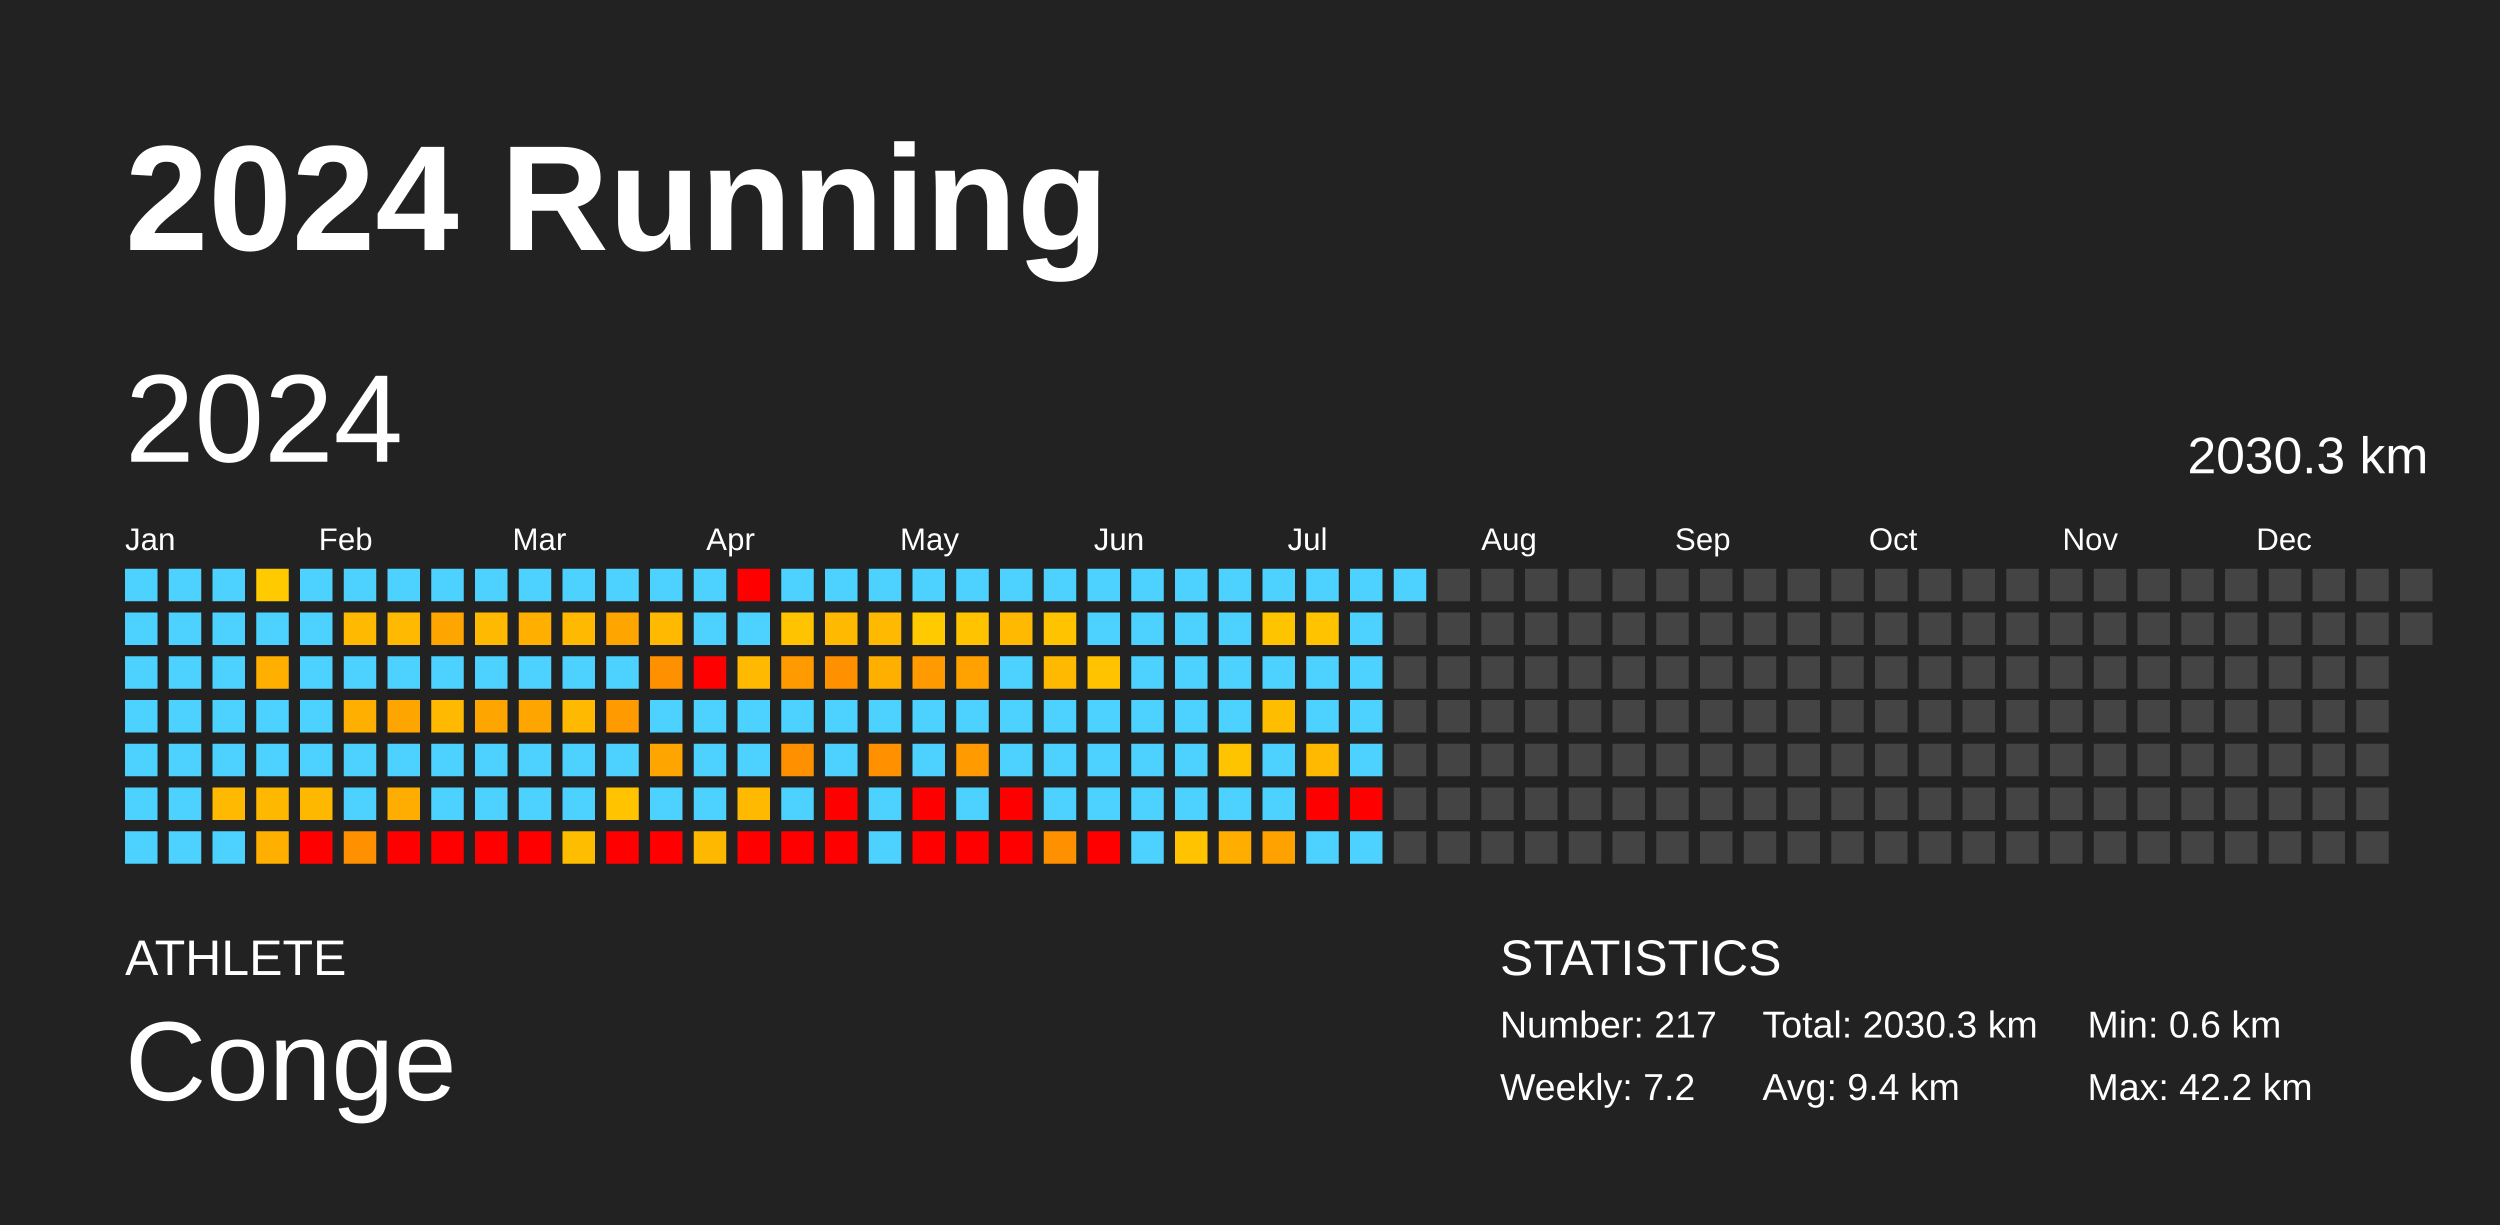
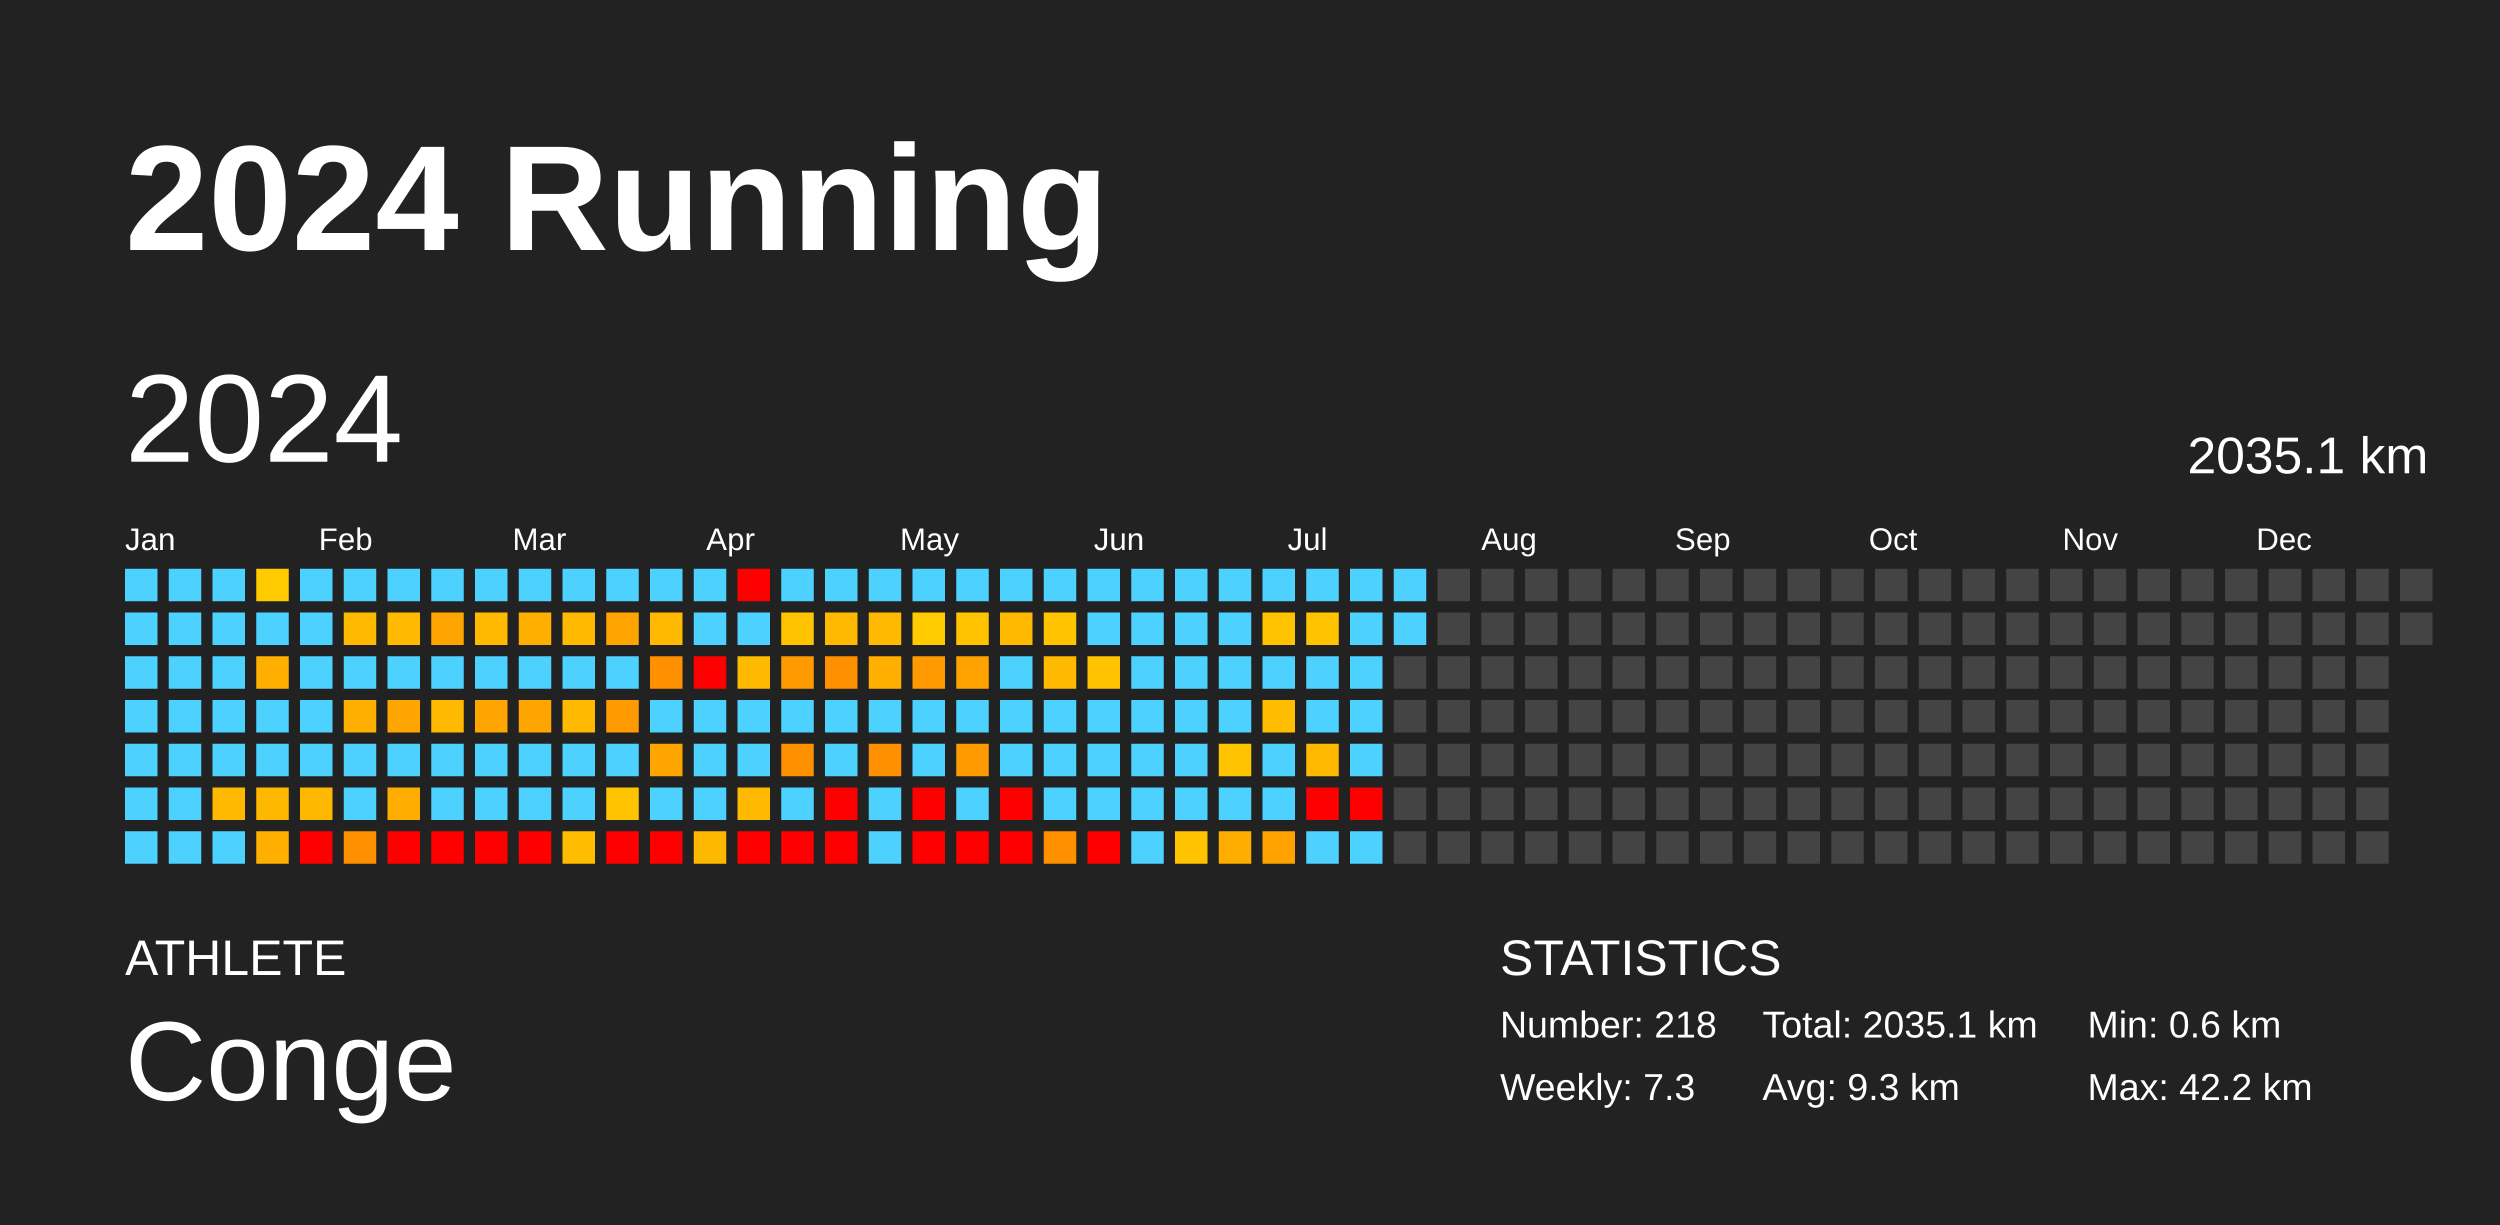
<svg xmlns="http://www.w3.org/2000/svg" baseProfile="full" height="98mm" version="1.1" viewBox="0,0,200,98" width="200mm">
  <defs />
  <rect fill="#222222" height="98" width="200" x="0" y="0" />
  <text fill="#FFFFFF" style="font-size:12px; font-family:Arial; font-weight:bold;" x="10" y="20">2024 Running</text>
  <text fill="#FFFFFF" style="font-size:4px; font-family:Arial" x="10" y="78">ATHLETE</text>
  <text fill="#FFFFFF" style="font-size:9px; font-family:Arial" x="10" y="88">Conge</text>
  <text fill="#FFFFFF" style="font-size:4px; font-family:Arial" x="120" y="78">STATISTICS</text>
-   <text fill="#FFFFFF" style="font-size:3px; font-family:Arial" x="120" y="83">Number: 217</text>
-   <text fill="#FFFFFF" style="font-size:3px; font-family:Arial" x="120" y="88">Weekly: 7.2</text>
-   <text fill="#FFFFFF" style="font-size:3px; font-family:Arial" x="141" y="83">Total: 2030.3 km</text>
-   <text fill="#FFFFFF" style="font-size:3px; font-family:Arial" x="141" y="88">Avg: 9.4 km</text>
+   <text fill="#FFFFFF" style="font-size:3px; font-family:Arial" x="120" y="83">Number: 218</text>
+   <text fill="#FFFFFF" style="font-size:3px; font-family:Arial" x="120" y="88">Weekly: 7.3</text>
+   <text fill="#FFFFFF" style="font-size:3px; font-family:Arial" x="141" y="83">Total: 2035.1 km</text>
+   <text fill="#FFFFFF" style="font-size:3px; font-family:Arial" x="141" y="88">Avg: 9.3 km</text>
  <text fill="#FFFFFF" style="font-size:3px; font-family:Arial" x="167" y="83">Min: 0.6 km</text>
  <text fill="#FFFFFF" style="font-size:3px; font-family:Arial" x="167" y="88">Max: 42.2 km</text>
  <text dominant-baseline="hanging" fill="#FFFFFF" style="font-size:10.0px; font-family:Arial;" x="10" y="30">2024</text>
-   <text dominant-baseline="hanging" fill="#FFFFFF" style="font-size:4.125px; font-family:Arial;" x="175" y="35">2030.3 km</text>
+   <text dominant-baseline="hanging" fill="#FFFFFF" style="font-size:4.125px; font-family:Arial;" x="175" y="35">2035.1 km</text>
  <text fill="#FFFFFF" style="font-size:2.5px; font-family:Arial" x="10.0" y="44">Jan</text>
  <text fill="#FFFFFF" style="font-size:2.5px; font-family:Arial" x="25.5" y="44">Feb</text>
  <text fill="#FFFFFF" style="font-size:2.5px; font-family:Arial" x="41.0" y="44">Mar</text>
  <text fill="#FFFFFF" style="font-size:2.5px; font-family:Arial" x="56.5" y="44">Apr</text>
  <text fill="#FFFFFF" style="font-size:2.5px; font-family:Arial" x="72.0" y="44">May</text>
  <text fill="#FFFFFF" style="font-size:2.5px; font-family:Arial" x="87.5" y="44">Jun</text>
  <text fill="#FFFFFF" style="font-size:2.5px; font-family:Arial" x="103.0" y="44">Jul</text>
  <text fill="#FFFFFF" style="font-size:2.5px; font-family:Arial" x="118.5" y="44">Aug</text>
  <text fill="#FFFFFF" style="font-size:2.5px; font-family:Arial" x="134.0" y="44">Sep</text>
  <text fill="#FFFFFF" style="font-size:2.5px; font-family:Arial" x="149.5" y="44">Oct</text>
  <text fill="#FFFFFF" style="font-size:2.5px; font-family:Arial" x="165.0" y="44">Nov</text>
  <text fill="#FFFFFF" style="font-size:2.5px; font-family:Arial" x="180.5" y="44">Dec</text>
  <rect fill="#4dd2ff" height="2.6" width="2.6" x="10.0" y="45.5" />
  <rect fill="#4dd2ff" height="2.6" width="2.6" x="10.0" y="49.0" />
  <rect fill="#4dd2ff" height="2.6" width="2.6" x="10.0" y="52.5" />
  <rect fill="#4dd2ff" height="2.6" width="2.6" x="10.0" y="56.0" />
  <rect fill="#4dd2ff" height="2.6" width="2.6" x="10.0" y="59.5" />
  <rect fill="#4dd2ff" height="2.6" width="2.6" x="10.0" y="63.0" />
  <rect fill="#4dd2ff" height="2.6" width="2.6" x="10.0" y="66.5" />
  <rect fill="#4dd2ff" height="2.6" width="2.6" x="13.5" y="45.5" />
  <rect fill="#4dd2ff" height="2.6" width="2.6" x="13.5" y="49.0" />
  <rect fill="#4dd2ff" height="2.6" width="2.6" x="13.5" y="52.5" />
  <rect fill="#4dd2ff" height="2.6" width="2.6" x="13.5" y="56.0" />
  <rect fill="#4dd2ff" height="2.6" width="2.6" x="13.5" y="59.5" />
  <rect fill="#4dd2ff" height="2.6" width="2.6" x="13.5" y="63.0" />
  <rect fill="#4dd2ff" height="2.6" width="2.6" x="13.5" y="66.5" />
  <rect fill="#4dd2ff" height="2.6" width="2.6" x="17.0" y="45.5" />
  <rect fill="#4dd2ff" height="2.6" width="2.6" x="17.0" y="49.0" />
  <rect fill="#4dd2ff" height="2.6" width="2.6" x="17.0" y="52.5" />
  <rect fill="#4dd2ff" height="2.6" width="2.6" x="17.0" y="56.0" />
  <rect fill="#4dd2ff" height="2.6" width="2.6" x="17.0" y="59.5" />
  <rect fill="#ffb900" height="2.6" width="2.6" x="17.0" y="63.0" />
  <rect fill="#4dd2ff" height="2.6" width="2.6" x="17.0" y="66.5" />
  <rect fill="#ffca00" height="2.6" width="2.6" x="20.5" y="45.5" />
  <rect fill="#4dd2ff" height="2.6" width="2.6" x="20.5" y="49.0" />
  <rect fill="#ffaf00" height="2.6" width="2.6" x="20.5" y="52.5" />
  <rect fill="#4dd2ff" height="2.6" width="2.6" x="20.5" y="56.0" />
  <rect fill="#4dd2ff" height="2.6" width="2.6" x="20.5" y="59.5" />
  <rect fill="#ffb800" height="2.6" width="2.6" x="20.5" y="63.0" />
  <rect fill="#ffaf00" height="2.6" width="2.6" x="20.5" y="66.5" />
  <rect fill="#4dd2ff" height="2.6" width="2.6" x="24.0" y="45.5" />
  <rect fill="#4dd2ff" height="2.6" width="2.6" x="24.0" y="49.0" />
  <rect fill="#4dd2ff" height="2.6" width="2.6" x="24.0" y="52.5" />
  <rect fill="#4dd2ff" height="2.6" width="2.6" x="24.0" y="56.0" />
  <rect fill="#4dd2ff" height="2.6" width="2.6" x="24.0" y="59.5" />
  <rect fill="#ffb800" height="2.6" width="2.6" x="24.0" y="63.0" />
  <rect fill="red" height="2.6" width="2.6" x="24.0" y="66.5" />
  <rect fill="#4dd2ff" height="2.6" width="2.6" x="27.5" y="45.5" />
  <rect fill="#ffb900" height="2.6" width="2.6" x="27.5" y="49.0" />
  <rect fill="#4dd2ff" height="2.6" width="2.6" x="27.5" y="52.5" />
  <rect fill="#ffaf00" height="2.6" width="2.6" x="27.5" y="56.0" />
  <rect fill="#4dd2ff" height="2.6" width="2.6" x="27.5" y="59.5" />
  <rect fill="#4dd2ff" height="2.6" width="2.6" x="27.5" y="63.0" />
  <rect fill="#ff9100" height="2.6" width="2.6" x="27.5" y="66.5" />
  <rect fill="#4dd2ff" height="2.6" width="2.6" x="31.0" y="45.5" />
  <rect fill="#ffb900" height="2.6" width="2.6" x="31.0" y="49.0" />
  <rect fill="#4dd2ff" height="2.6" width="2.6" x="31.0" y="52.5" />
  <rect fill="#ffa500" height="2.6" width="2.6" x="31.0" y="56.0" />
  <rect fill="#4dd2ff" height="2.6" width="2.6" x="31.0" y="59.5" />
  <rect fill="#ffad00" height="2.6" width="2.6" x="31.0" y="63.0" />
  <rect fill="red" height="2.6" width="2.6" x="31.0" y="66.5" />
  <rect fill="#4dd2ff" height="2.6" width="2.6" x="34.5" y="45.5" />
  <rect fill="#ffa500" height="2.6" width="2.6" x="34.5" y="49.0" />
  <rect fill="#4dd2ff" height="2.6" width="2.6" x="34.5" y="52.5" />
  <rect fill="#ffb900" height="2.6" width="2.6" x="34.5" y="56.0" />
  <rect fill="#4dd2ff" height="2.6" width="2.6" x="34.5" y="59.5" />
  <rect fill="#4dd2ff" height="2.6" width="2.6" x="34.5" y="63.0" />
  <rect fill="red" height="2.6" width="2.6" x="34.5" y="66.5" />
  <rect fill="#4dd2ff" height="2.6" width="2.6" x="38.0" y="45.5" />
  <rect fill="#ffb900" height="2.6" width="2.6" x="38.0" y="49.0" />
  <rect fill="#4dd2ff" height="2.6" width="2.6" x="38.0" y="52.5" />
  <rect fill="#ffa500" height="2.6" width="2.6" x="38.0" y="56.0" />
  <rect fill="#4dd2ff" height="2.6" width="2.6" x="38.0" y="59.5" />
  <rect fill="#4dd2ff" height="2.6" width="2.6" x="38.0" y="63.0" />
  <rect fill="red" height="2.6" width="2.6" x="38.0" y="66.5" />
  <rect fill="#4dd2ff" height="2.6" width="2.6" x="41.5" y="45.5" />
  <rect fill="#ffaf00" height="2.6" width="2.6" x="41.5" y="49.0" />
  <rect fill="#4dd2ff" height="2.6" width="2.6" x="41.5" y="52.5" />
  <rect fill="#ffa500" height="2.6" width="2.6" x="41.5" y="56.0" />
  <rect fill="#4dd2ff" height="2.6" width="2.6" x="41.5" y="59.5" />
  <rect fill="#4dd2ff" height="2.6" width="2.6" x="41.5" y="63.0" />
  <rect fill="red" height="2.6" width="2.6" x="41.5" y="66.5" />
  <rect fill="#4dd2ff" height="2.6" width="2.6" x="45.0" y="45.5" />
  <rect fill="#ffb900" height="2.6" width="2.6" x="45.0" y="49.0" />
  <rect fill="#4dd2ff" height="2.6" width="2.6" x="45.0" y="52.5" />
  <rect fill="#ffb900" height="2.6" width="2.6" x="45.0" y="56.0" />
  <rect fill="#4dd2ff" height="2.6" width="2.6" x="45.0" y="59.5" />
  <rect fill="#4dd2ff" height="2.6" width="2.6" x="45.0" y="63.0" />
  <rect fill="#ffbd00" height="2.6" width="2.6" x="45.0" y="66.5" />
  <rect fill="#4dd2ff" height="2.6" width="2.6" x="48.5" y="45.5" />
  <rect fill="#ffa500" height="2.6" width="2.6" x="48.5" y="49.0" />
  <rect fill="#4dd2ff" height="2.6" width="2.6" x="48.5" y="52.5" />
  <rect fill="#ff9b00" height="2.6" width="2.6" x="48.5" y="56.0" />
  <rect fill="#4dd2ff" height="2.6" width="2.6" x="48.5" y="59.5" />
  <rect fill="#ffc300" height="2.6" width="2.6" x="48.5" y="63.0" />
  <rect fill="red" height="2.6" width="2.6" x="48.5" y="66.5" />
  <rect fill="#4dd2ff" height="2.6" width="2.6" x="52.0" y="45.5" />
  <rect fill="#ffb900" height="2.6" width="2.6" x="52.0" y="49.0" />
  <rect fill="#ff9100" height="2.6" width="2.6" x="52.0" y="52.5" />
  <rect fill="#4dd2ff" height="2.6" width="2.6" x="52.0" y="56.0" />
  <rect fill="#ffa500" height="2.6" width="2.6" x="52.0" y="59.5" />
  <rect fill="#4dd2ff" height="2.6" width="2.6" x="52.0" y="63.0" />
  <rect fill="red" height="2.6" width="2.6" x="52.0" y="66.5" />
  <rect fill="#4dd2ff" height="2.6" width="2.6" x="55.5" y="45.5" />
  <rect fill="#4dd2ff" height="2.6" width="2.6" x="55.5" y="49.0" />
  <rect fill="red" height="2.6" width="2.6" x="55.5" y="52.5" />
  <rect fill="#4dd2ff" height="2.6" width="2.6" x="55.5" y="56.0" />
  <rect fill="#4dd2ff" height="2.6" width="2.6" x="55.5" y="59.5" />
  <rect fill="#4dd2ff" height="2.6" width="2.6" x="55.5" y="63.0" />
  <rect fill="#ffb800" height="2.6" width="2.6" x="55.5" y="66.5" />
  <rect fill="red" height="2.6" width="2.6" x="59.0" y="45.5" />
  <rect fill="#4dd2ff" height="2.6" width="2.6" x="59.0" y="49.0" />
  <rect fill="#ffb900" height="2.6" width="2.6" x="59.0" y="52.5" />
  <rect fill="#4dd2ff" height="2.6" width="2.6" x="59.0" y="56.0" />
  <rect fill="#4dd2ff" height="2.6" width="2.6" x="59.0" y="59.5" />
  <rect fill="#ffb900" height="2.6" width="2.6" x="59.0" y="63.0" />
  <rect fill="red" height="2.6" width="2.6" x="59.0" y="66.5" />
  <rect fill="#4dd2ff" height="2.6" width="2.6" x="62.5" y="45.5" />
  <rect fill="#ffc300" height="2.6" width="2.6" x="62.5" y="49.0" />
  <rect fill="#ff9b00" height="2.6" width="2.6" x="62.5" y="52.5" />
  <rect fill="#4dd2ff" height="2.6" width="2.6" x="62.5" y="56.0" />
  <rect fill="#ff9100" height="2.6" width="2.6" x="62.5" y="59.5" />
  <rect fill="#4dd2ff" height="2.6" width="2.6" x="62.5" y="63.0" />
  <rect fill="red" height="2.6" width="2.6" x="62.5" y="66.5" />
  <rect fill="#4dd2ff" height="2.6" width="2.6" x="66.0" y="45.5" />
  <rect fill="#ffb900" height="2.6" width="2.6" x="66.0" y="49.0" />
  <rect fill="#ff9100" height="2.6" width="2.6" x="66.0" y="52.5" />
  <rect fill="#4dd2ff" height="2.6" width="2.6" x="66.0" y="56.0" />
  <rect fill="#4dd2ff" height="2.6" width="2.6" x="66.0" y="59.5" />
  <rect fill="red" height="2.6" width="2.6" x="66.0" y="63.0" />
  <rect fill="red" height="2.6" width="2.6" x="66.0" y="66.5" />
  <rect fill="#4dd2ff" height="2.6" width="2.6" x="69.5" y="45.5" />
  <rect fill="#ffb900" height="2.6" width="2.6" x="69.5" y="49.0" />
  <rect fill="#ffaf00" height="2.6" width="2.6" x="69.5" y="52.5" />
  <rect fill="#4dd2ff" height="2.6" width="2.6" x="69.5" y="56.0" />
  <rect fill="#ff9100" height="2.6" width="2.6" x="69.5" y="59.5" />
  <rect fill="#4dd2ff" height="2.6" width="2.6" x="69.5" y="63.0" />
  <rect fill="#4dd2ff" height="2.6" width="2.6" x="69.5" y="66.5" />
  <rect fill="#4dd2ff" height="2.6" width="2.6" x="73.0" y="45.5" />
  <rect fill="#ffca00" height="2.6" width="2.6" x="73.0" y="49.0" />
  <rect fill="#ff9b00" height="2.6" width="2.6" x="73.0" y="52.5" />
  <rect fill="#4dd2ff" height="2.6" width="2.6" x="73.0" y="56.0" />
  <rect fill="#4dd2ff" height="2.6" width="2.6" x="73.0" y="59.5" />
  <rect fill="red" height="2.6" width="2.6" x="73.0" y="63.0" />
  <rect fill="red" height="2.6" width="2.6" x="73.0" y="66.5" />
  <rect fill="#4dd2ff" height="2.6" width="2.6" x="76.5" y="45.5" />
  <rect fill="#ffc300" height="2.6" width="2.6" x="76.5" y="49.0" />
  <rect fill="#ffa200" height="2.6" width="2.6" x="76.5" y="52.5" />
  <rect fill="#4dd2ff" height="2.6" width="2.6" x="76.5" y="56.0" />
  <rect fill="#ff9b00" height="2.6" width="2.6" x="76.5" y="59.5" />
  <rect fill="#4dd2ff" height="2.6" width="2.6" x="76.5" y="63.0" />
  <rect fill="red" height="2.6" width="2.6" x="76.5" y="66.5" />
  <rect fill="#4dd2ff" height="2.6" width="2.6" x="80.0" y="45.5" />
  <rect fill="#ffb900" height="2.6" width="2.6" x="80.0" y="49.0" />
  <rect fill="#4dd2ff" height="2.6" width="2.6" x="80.0" y="52.5" />
  <rect fill="#4dd2ff" height="2.6" width="2.6" x="80.0" y="56.0" />
  <rect fill="#4dd2ff" height="2.6" width="2.6" x="80.0" y="59.5" />
  <rect fill="red" height="2.6" width="2.6" x="80.0" y="63.0" />
  <rect fill="red" height="2.6" width="2.6" x="80.0" y="66.5" />
  <rect fill="#4dd2ff" height="2.6" width="2.6" x="83.5" y="45.5" />
  <rect fill="#ffc300" height="2.6" width="2.6" x="83.5" y="49.0" />
  <rect fill="#ffb900" height="2.6" width="2.6" x="83.5" y="52.5" />
  <rect fill="#4dd2ff" height="2.6" width="2.6" x="83.5" y="56.0" />
  <rect fill="#4dd2ff" height="2.6" width="2.6" x="83.5" y="59.5" />
  <rect fill="#4dd2ff" height="2.6" width="2.6" x="83.5" y="63.0" />
  <rect fill="#ff9100" height="2.6" width="2.6" x="83.5" y="66.5" />
  <rect fill="#4dd2ff" height="2.6" width="2.6" x="87.0" y="45.5" />
  <rect fill="#4dd2ff" height="2.6" width="2.6" x="87.0" y="49.0" />
  <rect fill="#ffc300" height="2.6" width="2.6" x="87.0" y="52.5" />
  <rect fill="#4dd2ff" height="2.6" width="2.6" x="87.0" y="56.0" />
  <rect fill="#4dd2ff" height="2.6" width="2.6" x="87.0" y="59.5" />
  <rect fill="#4dd2ff" height="2.6" width="2.6" x="87.0" y="63.0" />
  <rect fill="red" height="2.6" width="2.6" x="87.0" y="66.5" />
  <rect fill="#4dd2ff" height="2.6" width="2.6" x="90.5" y="45.5" />
  <rect fill="#4dd2ff" height="2.6" width="2.6" x="90.5" y="49.0" />
  <rect fill="#4dd2ff" height="2.6" width="2.6" x="90.5" y="52.5" />
  <rect fill="#4dd2ff" height="2.6" width="2.6" x="90.5" y="56.0" />
  <rect fill="#4dd2ff" height="2.6" width="2.6" x="90.5" y="59.5" />
  <rect fill="#4dd2ff" height="2.6" width="2.6" x="90.5" y="63.0" />
  <rect fill="#4dd2ff" height="2.6" width="2.6" x="90.5" y="66.5" />
  <rect fill="#4dd2ff" height="2.6" width="2.6" x="94.0" y="45.5" />
  <rect fill="#4dd2ff" height="2.6" width="2.6" x="94.0" y="49.0" />
  <rect fill="#4dd2ff" height="2.6" width="2.6" x="94.0" y="52.5" />
  <rect fill="#4dd2ff" height="2.6" width="2.6" x="94.0" y="56.0" />
  <rect fill="#4dd2ff" height="2.6" width="2.6" x="94.0" y="59.5" />
  <rect fill="#4dd2ff" height="2.6" width="2.6" x="94.0" y="63.0" />
  <rect fill="#ffc300" height="2.6" width="2.6" x="94.0" y="66.5" />
  <rect fill="#4dd2ff" height="2.6" width="2.6" x="97.5" y="45.5" />
  <rect fill="#4dd2ff" height="2.6" width="2.6" x="97.5" y="49.0" />
  <rect fill="#4dd2ff" height="2.6" width="2.6" x="97.5" y="52.5" />
  <rect fill="#4dd2ff" height="2.6" width="2.6" x="97.5" y="56.0" />
  <rect fill="#ffc400" height="2.6" width="2.6" x="97.5" y="59.5" />
  <rect fill="#4dd2ff" height="2.6" width="2.6" x="97.5" y="63.0" />
  <rect fill="#ffae00" height="2.6" width="2.6" x="97.5" y="66.5" />
  <rect fill="#4dd2ff" height="2.6" width="2.6" x="101.0" y="45.5" />
  <rect fill="#ffc400" height="2.6" width="2.6" x="101.0" y="49.0" />
  <rect fill="#4dd2ff" height="2.6" width="2.6" x="101.0" y="52.5" />
  <rect fill="#ffbd00" height="2.6" width="2.6" x="101.0" y="56.0" />
  <rect fill="#4dd2ff" height="2.6" width="2.6" x="101.0" y="59.5" />
  <rect fill="#4dd2ff" height="2.6" width="2.6" x="101.0" y="63.0" />
  <rect fill="#ffa200" height="2.6" width="2.6" x="101.0" y="66.5" />
  <rect fill="#4dd2ff" height="2.6" width="2.6" x="104.5" y="45.5" />
  <rect fill="#ffc300" height="2.6" width="2.6" x="104.5" y="49.0" />
  <rect fill="#4dd2ff" height="2.6" width="2.6" x="104.5" y="52.5" />
  <rect fill="#4dd2ff" height="2.6" width="2.6" x="104.5" y="56.0" />
  <rect fill="#ffb900" height="2.6" width="2.6" x="104.5" y="59.5" />
  <rect fill="red" height="2.6" width="2.6" x="104.5" y="63.0" />
  <rect fill="#4dd2ff" height="2.6" width="2.6" x="104.5" y="66.5" />
  <rect fill="#4dd2ff" height="2.6" width="2.6" x="108.0" y="45.5" />
  <rect fill="#4dd2ff" height="2.6" width="2.6" x="108.0" y="49.0" />
  <rect fill="#4dd2ff" height="2.6" width="2.6" x="108.0" y="52.5" />
  <rect fill="#4dd2ff" height="2.6" width="2.6" x="108.0" y="56.0" />
  <rect fill="#4dd2ff" height="2.6" width="2.6" x="108.0" y="59.5" />
  <rect fill="red" height="2.6" width="2.6" x="108.0" y="63.0" />
  <rect fill="#4dd2ff" height="2.6" width="2.6" x="108.0" y="66.5" />
  <rect fill="#4dd2ff" height="2.6" width="2.6" x="111.5" y="45.5" />
-   <rect fill="#444444" height="2.6" width="2.6" x="111.5" y="49.0" />
+   <rect fill="#4dd2ff" height="2.6" width="2.6" x="111.5" y="49.0" />
  <rect fill="#444444" height="2.6" width="2.6" x="111.5" y="52.5" />
  <rect fill="#444444" height="2.6" width="2.6" x="111.5" y="56.0" />
  <rect fill="#444444" height="2.6" width="2.6" x="111.5" y="59.5" />
  <rect fill="#444444" height="2.6" width="2.6" x="111.5" y="63.0" />
  <rect fill="#444444" height="2.6" width="2.6" x="111.5" y="66.5" />
  <rect fill="#444444" height="2.6" width="2.6" x="115.0" y="45.5" />
  <rect fill="#444444" height="2.6" width="2.6" x="115.0" y="49.0" />
  <rect fill="#444444" height="2.6" width="2.6" x="115.0" y="52.5" />
  <rect fill="#444444" height="2.6" width="2.6" x="115.0" y="56.0" />
  <rect fill="#444444" height="2.6" width="2.6" x="115.0" y="59.5" />
  <rect fill="#444444" height="2.6" width="2.6" x="115.0" y="63.0" />
  <rect fill="#444444" height="2.6" width="2.6" x="115.0" y="66.5" />
  <rect fill="#444444" height="2.6" width="2.6" x="118.5" y="45.5" />
  <rect fill="#444444" height="2.6" width="2.6" x="118.5" y="49.0" />
  <rect fill="#444444" height="2.6" width="2.6" x="118.5" y="52.5" />
  <rect fill="#444444" height="2.6" width="2.6" x="118.5" y="56.0" />
  <rect fill="#444444" height="2.6" width="2.6" x="118.5" y="59.5" />
  <rect fill="#444444" height="2.6" width="2.6" x="118.5" y="63.0" />
  <rect fill="#444444" height="2.6" width="2.6" x="118.5" y="66.5" />
  <rect fill="#444444" height="2.6" width="2.6" x="122.0" y="45.5" />
  <rect fill="#444444" height="2.6" width="2.6" x="122.0" y="49.0" />
  <rect fill="#444444" height="2.6" width="2.6" x="122.0" y="52.5" />
  <rect fill="#444444" height="2.6" width="2.6" x="122.0" y="56.0" />
  <rect fill="#444444" height="2.6" width="2.6" x="122.0" y="59.5" />
  <rect fill="#444444" height="2.6" width="2.6" x="122.0" y="63.0" />
  <rect fill="#444444" height="2.6" width="2.6" x="122.0" y="66.5" />
  <rect fill="#444444" height="2.6" width="2.6" x="125.5" y="45.5" />
  <rect fill="#444444" height="2.6" width="2.6" x="125.5" y="49.0" />
  <rect fill="#444444" height="2.6" width="2.6" x="125.5" y="52.5" />
  <rect fill="#444444" height="2.6" width="2.6" x="125.5" y="56.0" />
  <rect fill="#444444" height="2.6" width="2.6" x="125.5" y="59.5" />
  <rect fill="#444444" height="2.6" width="2.6" x="125.5" y="63.0" />
  <rect fill="#444444" height="2.6" width="2.6" x="125.5" y="66.5" />
  <rect fill="#444444" height="2.6" width="2.6" x="129.0" y="45.5" />
  <rect fill="#444444" height="2.6" width="2.6" x="129.0" y="49.0" />
  <rect fill="#444444" height="2.6" width="2.6" x="129.0" y="52.5" />
  <rect fill="#444444" height="2.6" width="2.6" x="129.0" y="56.0" />
  <rect fill="#444444" height="2.6" width="2.6" x="129.0" y="59.5" />
  <rect fill="#444444" height="2.6" width="2.6" x="129.0" y="63.0" />
  <rect fill="#444444" height="2.6" width="2.6" x="129.0" y="66.5" />
  <rect fill="#444444" height="2.6" width="2.6" x="132.5" y="45.5" />
  <rect fill="#444444" height="2.6" width="2.6" x="132.5" y="49.0" />
  <rect fill="#444444" height="2.6" width="2.6" x="132.5" y="52.5" />
  <rect fill="#444444" height="2.6" width="2.6" x="132.5" y="56.0" />
  <rect fill="#444444" height="2.6" width="2.6" x="132.5" y="59.5" />
  <rect fill="#444444" height="2.6" width="2.6" x="132.5" y="63.0" />
  <rect fill="#444444" height="2.6" width="2.6" x="132.5" y="66.5" />
  <rect fill="#444444" height="2.6" width="2.6" x="136.0" y="45.5" />
  <rect fill="#444444" height="2.6" width="2.6" x="136.0" y="49.0" />
  <rect fill="#444444" height="2.6" width="2.6" x="136.0" y="52.5" />
  <rect fill="#444444" height="2.6" width="2.6" x="136.0" y="56.0" />
  <rect fill="#444444" height="2.6" width="2.6" x="136.0" y="59.5" />
  <rect fill="#444444" height="2.6" width="2.6" x="136.0" y="63.0" />
  <rect fill="#444444" height="2.6" width="2.6" x="136.0" y="66.5" />
  <rect fill="#444444" height="2.6" width="2.6" x="139.5" y="45.5" />
  <rect fill="#444444" height="2.6" width="2.6" x="139.5" y="49.0" />
  <rect fill="#444444" height="2.6" width="2.6" x="139.5" y="52.5" />
  <rect fill="#444444" height="2.6" width="2.6" x="139.5" y="56.0" />
  <rect fill="#444444" height="2.6" width="2.6" x="139.5" y="59.5" />
  <rect fill="#444444" height="2.6" width="2.6" x="139.5" y="63.0" />
  <rect fill="#444444" height="2.6" width="2.6" x="139.5" y="66.5" />
  <rect fill="#444444" height="2.6" width="2.6" x="143.0" y="45.5" />
  <rect fill="#444444" height="2.6" width="2.6" x="143.0" y="49.0" />
  <rect fill="#444444" height="2.6" width="2.6" x="143.0" y="52.5" />
  <rect fill="#444444" height="2.6" width="2.6" x="143.0" y="56.0" />
  <rect fill="#444444" height="2.6" width="2.6" x="143.0" y="59.5" />
  <rect fill="#444444" height="2.6" width="2.6" x="143.0" y="63.0" />
  <rect fill="#444444" height="2.6" width="2.6" x="143.0" y="66.5" />
  <rect fill="#444444" height="2.6" width="2.6" x="146.5" y="45.5" />
  <rect fill="#444444" height="2.6" width="2.6" x="146.5" y="49.0" />
  <rect fill="#444444" height="2.6" width="2.6" x="146.5" y="52.5" />
  <rect fill="#444444" height="2.6" width="2.6" x="146.5" y="56.0" />
  <rect fill="#444444" height="2.6" width="2.6" x="146.5" y="59.5" />
  <rect fill="#444444" height="2.6" width="2.6" x="146.5" y="63.0" />
  <rect fill="#444444" height="2.6" width="2.6" x="146.5" y="66.5" />
  <rect fill="#444444" height="2.6" width="2.6" x="150.0" y="45.5" />
  <rect fill="#444444" height="2.6" width="2.6" x="150.0" y="49.0" />
  <rect fill="#444444" height="2.6" width="2.6" x="150.0" y="52.5" />
  <rect fill="#444444" height="2.6" width="2.6" x="150.0" y="56.0" />
  <rect fill="#444444" height="2.6" width="2.6" x="150.0" y="59.5" />
  <rect fill="#444444" height="2.6" width="2.6" x="150.0" y="63.0" />
  <rect fill="#444444" height="2.6" width="2.6" x="150.0" y="66.5" />
  <rect fill="#444444" height="2.6" width="2.6" x="153.5" y="45.5" />
  <rect fill="#444444" height="2.6" width="2.6" x="153.5" y="49.0" />
  <rect fill="#444444" height="2.6" width="2.6" x="153.5" y="52.5" />
  <rect fill="#444444" height="2.6" width="2.6" x="153.5" y="56.0" />
  <rect fill="#444444" height="2.6" width="2.6" x="153.5" y="59.5" />
  <rect fill="#444444" height="2.6" width="2.6" x="153.5" y="63.0" />
  <rect fill="#444444" height="2.6" width="2.6" x="153.5" y="66.5" />
  <rect fill="#444444" height="2.6" width="2.6" x="157.0" y="45.5" />
  <rect fill="#444444" height="2.6" width="2.6" x="157.0" y="49.0" />
  <rect fill="#444444" height="2.6" width="2.6" x="157.0" y="52.5" />
  <rect fill="#444444" height="2.6" width="2.6" x="157.0" y="56.0" />
  <rect fill="#444444" height="2.6" width="2.6" x="157.0" y="59.5" />
  <rect fill="#444444" height="2.6" width="2.6" x="157.0" y="63.0" />
  <rect fill="#444444" height="2.6" width="2.6" x="157.0" y="66.5" />
  <rect fill="#444444" height="2.6" width="2.6" x="160.5" y="45.5" />
  <rect fill="#444444" height="2.6" width="2.6" x="160.5" y="49.0" />
  <rect fill="#444444" height="2.6" width="2.6" x="160.5" y="52.5" />
  <rect fill="#444444" height="2.6" width="2.6" x="160.5" y="56.0" />
  <rect fill="#444444" height="2.6" width="2.6" x="160.5" y="59.5" />
  <rect fill="#444444" height="2.6" width="2.6" x="160.5" y="63.0" />
  <rect fill="#444444" height="2.6" width="2.6" x="160.5" y="66.5" />
  <rect fill="#444444" height="2.6" width="2.6" x="164.0" y="45.5" />
  <rect fill="#444444" height="2.6" width="2.6" x="164.0" y="49.0" />
  <rect fill="#444444" height="2.6" width="2.6" x="164.0" y="52.5" />
  <rect fill="#444444" height="2.6" width="2.6" x="164.0" y="56.0" />
  <rect fill="#444444" height="2.6" width="2.6" x="164.0" y="59.5" />
  <rect fill="#444444" height="2.6" width="2.6" x="164.0" y="63.0" />
  <rect fill="#444444" height="2.6" width="2.6" x="164.0" y="66.5" />
  <rect fill="#444444" height="2.6" width="2.6" x="167.5" y="45.5" />
  <rect fill="#444444" height="2.6" width="2.6" x="167.5" y="49.0" />
  <rect fill="#444444" height="2.6" width="2.6" x="167.5" y="52.5" />
  <rect fill="#444444" height="2.6" width="2.6" x="167.5" y="56.0" />
  <rect fill="#444444" height="2.6" width="2.6" x="167.5" y="59.5" />
  <rect fill="#444444" height="2.6" width="2.6" x="167.5" y="63.0" />
  <rect fill="#444444" height="2.6" width="2.6" x="167.5" y="66.5" />
  <rect fill="#444444" height="2.6" width="2.6" x="171.0" y="45.5" />
  <rect fill="#444444" height="2.6" width="2.6" x="171.0" y="49.0" />
  <rect fill="#444444" height="2.6" width="2.6" x="171.0" y="52.5" />
  <rect fill="#444444" height="2.6" width="2.6" x="171.0" y="56.0" />
  <rect fill="#444444" height="2.6" width="2.6" x="171.0" y="59.5" />
  <rect fill="#444444" height="2.6" width="2.6" x="171.0" y="63.0" />
  <rect fill="#444444" height="2.6" width="2.6" x="171.0" y="66.5" />
  <rect fill="#444444" height="2.6" width="2.6" x="174.5" y="45.5" />
  <rect fill="#444444" height="2.6" width="2.6" x="174.5" y="49.0" />
  <rect fill="#444444" height="2.6" width="2.6" x="174.5" y="52.5" />
  <rect fill="#444444" height="2.6" width="2.6" x="174.5" y="56.0" />
  <rect fill="#444444" height="2.6" width="2.6" x="174.5" y="59.5" />
  <rect fill="#444444" height="2.6" width="2.6" x="174.5" y="63.0" />
  <rect fill="#444444" height="2.6" width="2.6" x="174.5" y="66.5" />
  <rect fill="#444444" height="2.6" width="2.6" x="178.0" y="45.5" />
  <rect fill="#444444" height="2.6" width="2.6" x="178.0" y="49.0" />
  <rect fill="#444444" height="2.6" width="2.6" x="178.0" y="52.5" />
  <rect fill="#444444" height="2.6" width="2.6" x="178.0" y="56.0" />
  <rect fill="#444444" height="2.6" width="2.6" x="178.0" y="59.5" />
  <rect fill="#444444" height="2.6" width="2.6" x="178.0" y="63.0" />
  <rect fill="#444444" height="2.6" width="2.6" x="178.0" y="66.5" />
  <rect fill="#444444" height="2.6" width="2.6" x="181.5" y="45.5" />
  <rect fill="#444444" height="2.6" width="2.6" x="181.5" y="49.0" />
  <rect fill="#444444" height="2.6" width="2.6" x="181.5" y="52.5" />
  <rect fill="#444444" height="2.6" width="2.6" x="181.5" y="56.0" />
  <rect fill="#444444" height="2.6" width="2.6" x="181.5" y="59.5" />
  <rect fill="#444444" height="2.6" width="2.6" x="181.5" y="63.0" />
  <rect fill="#444444" height="2.6" width="2.6" x="181.5" y="66.5" />
  <rect fill="#444444" height="2.6" width="2.6" x="185.0" y="45.5" />
  <rect fill="#444444" height="2.6" width="2.6" x="185.0" y="49.0" />
  <rect fill="#444444" height="2.6" width="2.6" x="185.0" y="52.5" />
  <rect fill="#444444" height="2.6" width="2.6" x="185.0" y="56.0" />
  <rect fill="#444444" height="2.6" width="2.6" x="185.0" y="59.5" />
  <rect fill="#444444" height="2.6" width="2.6" x="185.0" y="63.0" />
  <rect fill="#444444" height="2.6" width="2.6" x="185.0" y="66.5" />
  <rect fill="#444444" height="2.6" width="2.6" x="188.5" y="45.5" />
  <rect fill="#444444" height="2.6" width="2.6" x="188.5" y="49.0" />
  <rect fill="#444444" height="2.6" width="2.6" x="188.5" y="52.5" />
  <rect fill="#444444" height="2.6" width="2.6" x="188.5" y="56.0" />
  <rect fill="#444444" height="2.6" width="2.6" x="188.5" y="59.5" />
  <rect fill="#444444" height="2.6" width="2.6" x="188.5" y="63.0" />
  <rect fill="#444444" height="2.6" width="2.6" x="188.5" y="66.5" />
  <rect fill="#444444" height="2.6" width="2.6" x="192.0" y="45.5" />
  <rect fill="#444444" height="2.6" width="2.6" x="192.0" y="49.0" />
</svg>
